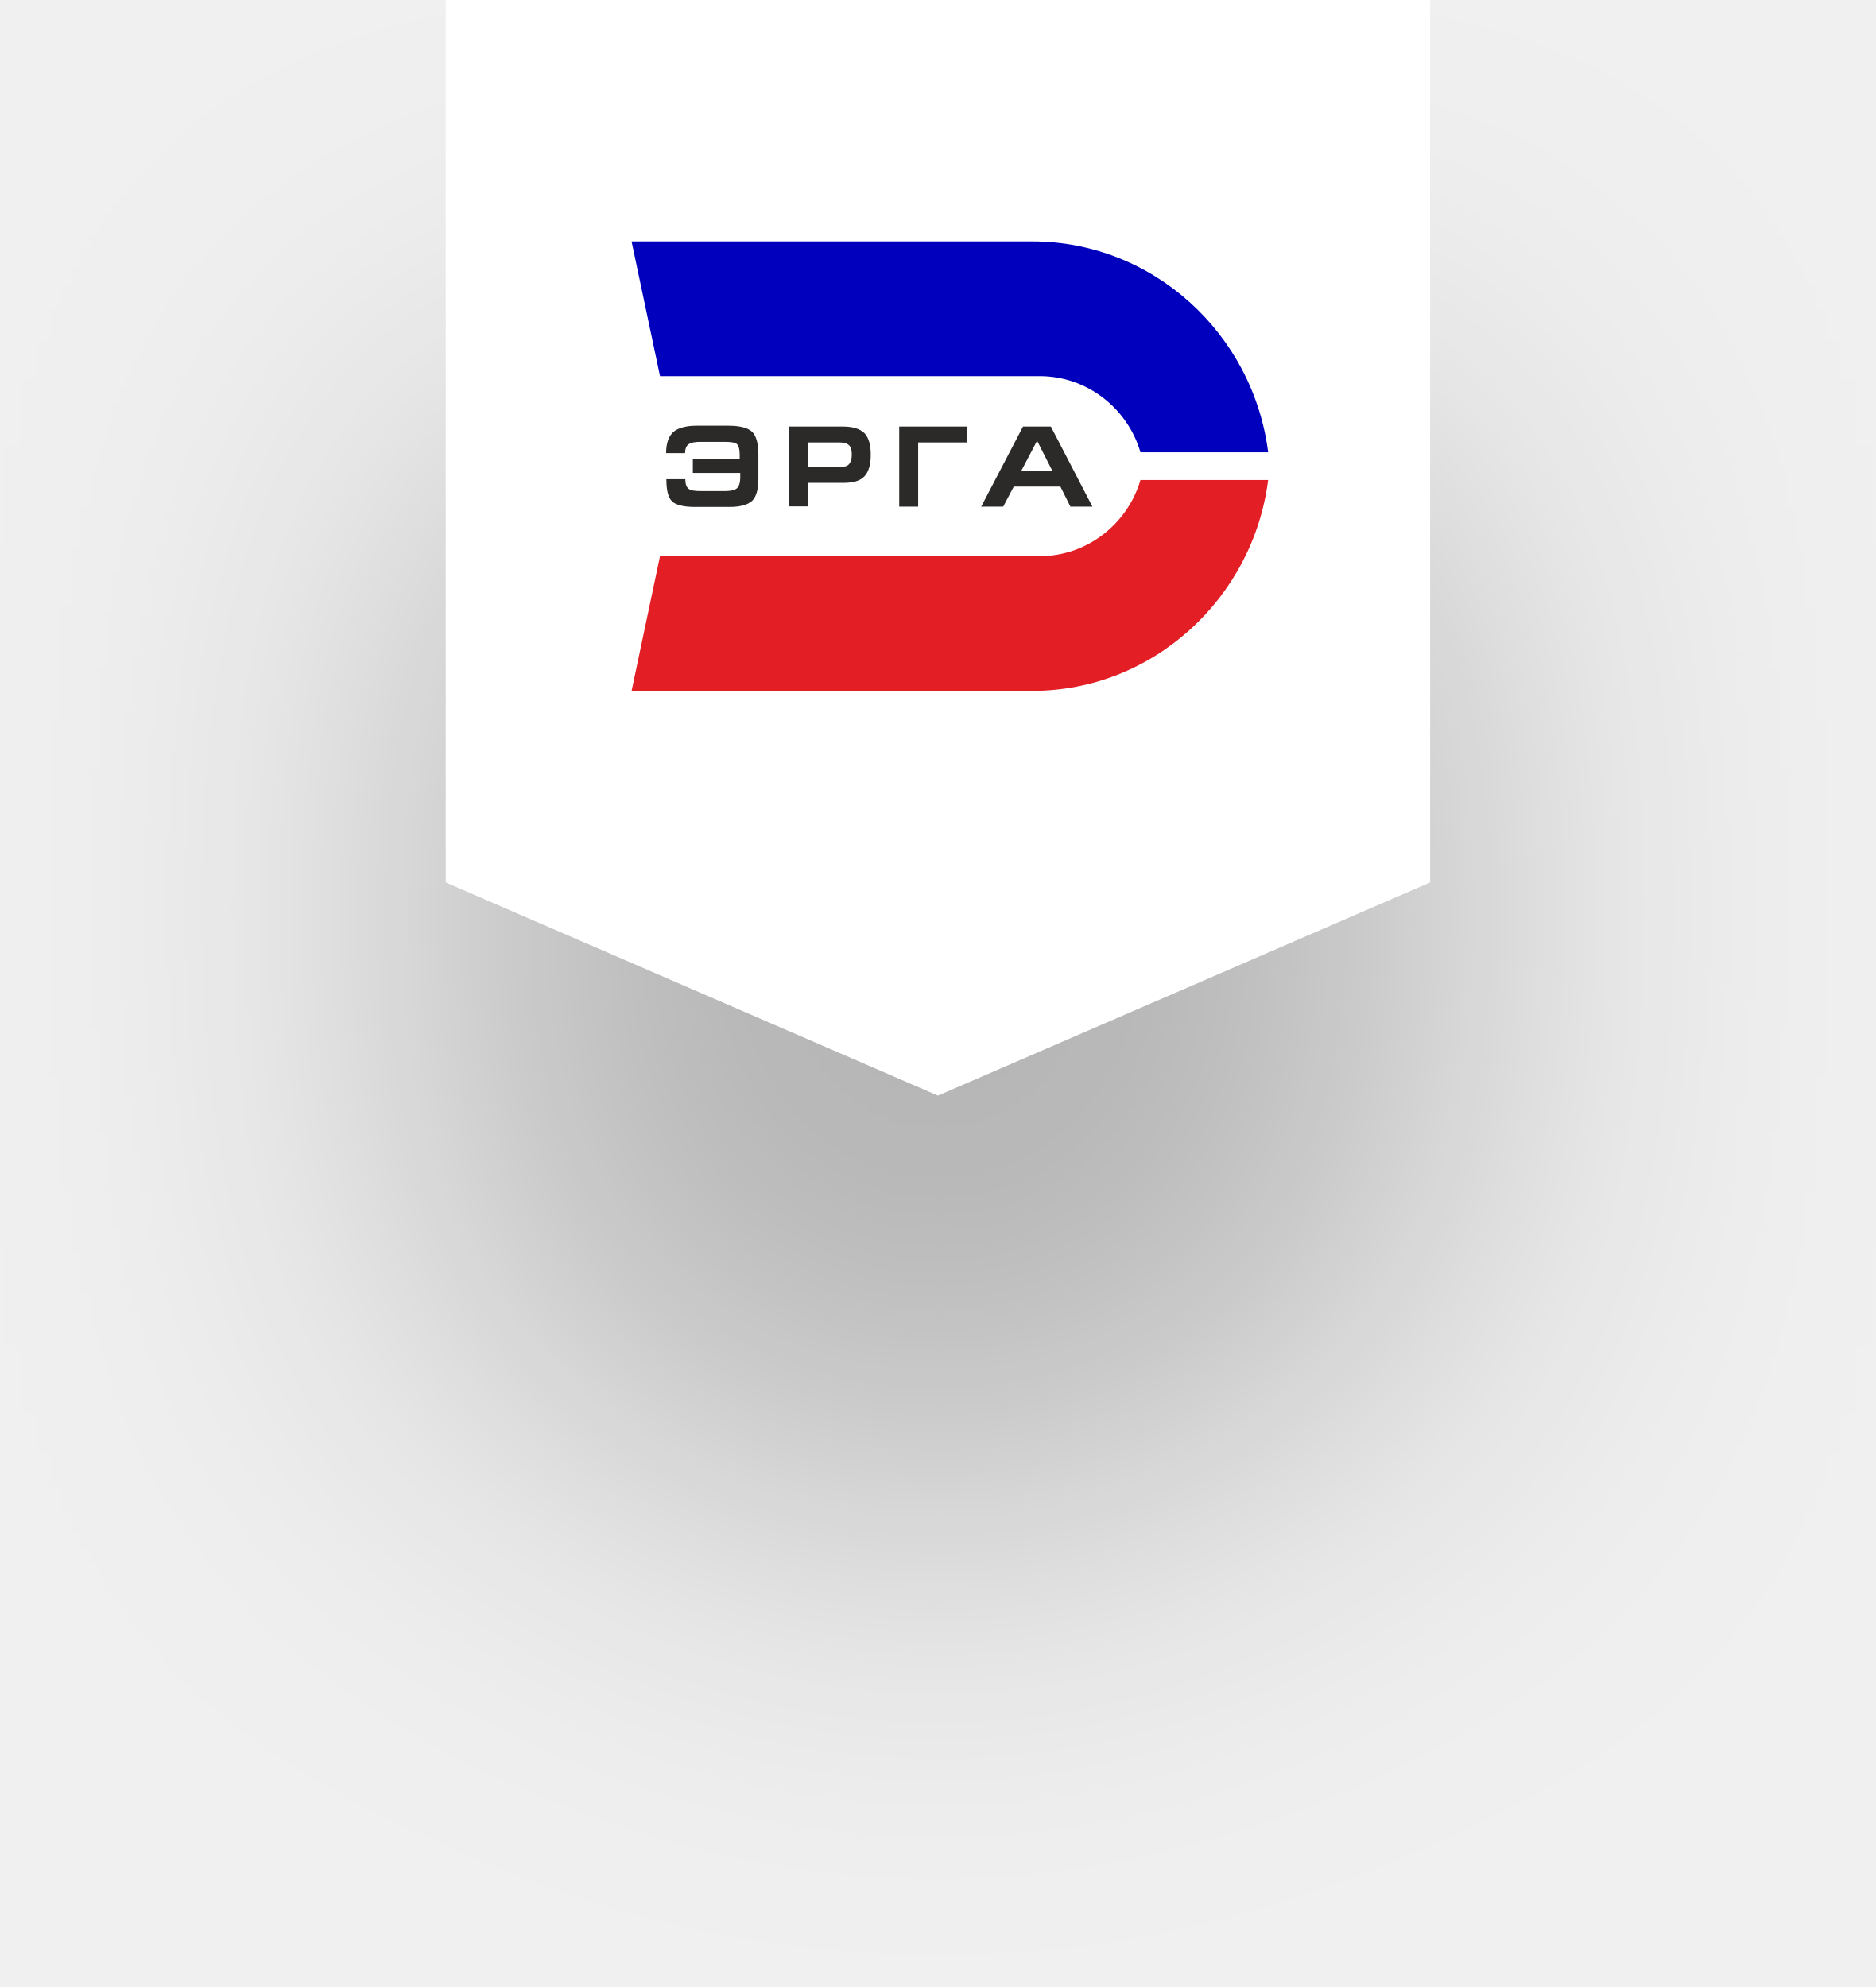
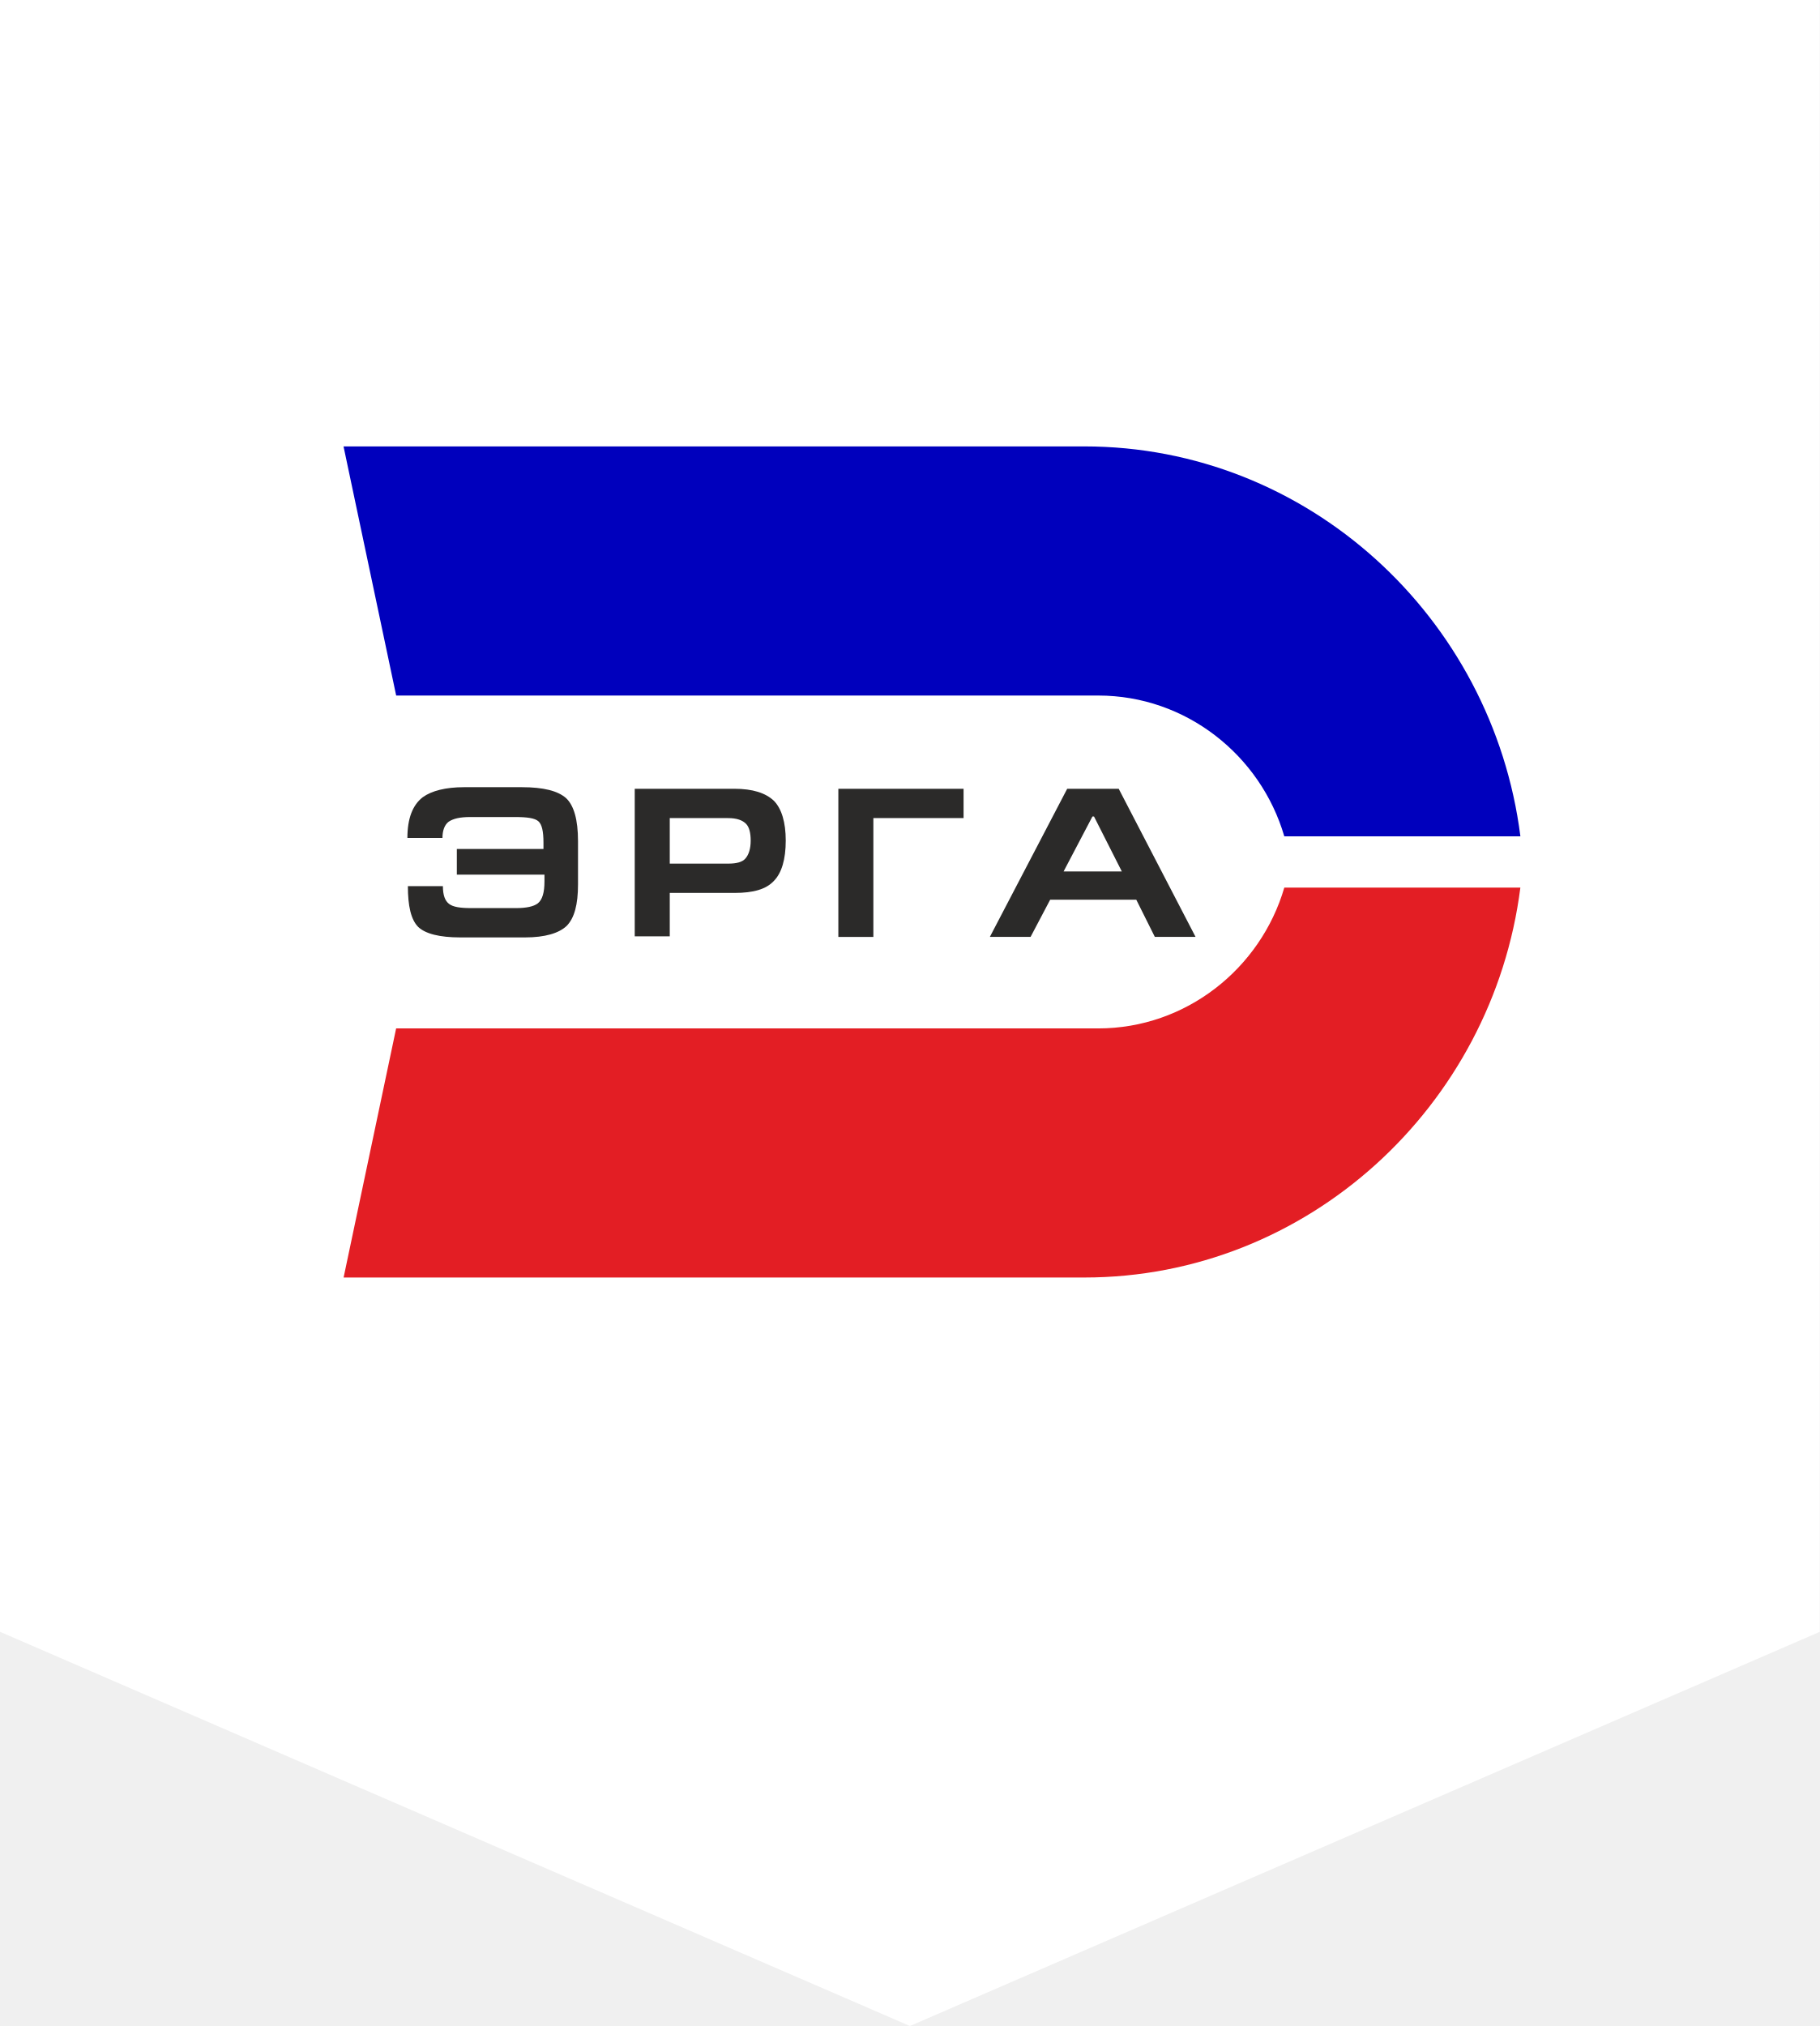
- <svg xmlns="http://www.w3.org/2000/svg" width="101" height="107" fill="none">
-   <g filter="url(#filter0_d)">
-     <path d="M24 0h53v47.52L50.5 59 24 47.52V0z" fill="#fff" />
-     <path fill-rule="evenodd" clip-rule="evenodd" d="M37.053 13H55.58c6.5 0 11.89 4.969 12.7 11.355h-6.876c-.69-2.363-2.867-4.1-5.419-4.1H35.538L34.005 13h3.047z" fill="#0000BD" />
-     <path d="M54.976 25.378h1.696l-.81-1.6h-.046l-.84 1.6zm-.961 1.905h-1.186l2.252-4.313h1.5l2.238 4.313h-1.186l-.54-1.082h-2.508l-.57 1.082zM48.43 22.97h3.633v.854h-2.627v3.46h-1.02V22.97h.014zm-4.924.854v1.326h1.697c.255 0 .42-.046.51-.153.09-.106.15-.274.15-.518 0-.229-.045-.396-.135-.488-.105-.106-.27-.167-.526-.167h-1.696zm0 2.18v1.264h-1.02V22.97h2.897c.54 0 .915.122 1.156.35.225.23.345.626.345 1.159 0 .549-.12.945-.345 1.174-.226.244-.6.35-1.141.35h-1.892zm-6.2-1.281h2.522v-.183c0-.335-.045-.533-.15-.625-.105-.091-.33-.122-.676-.122h-1.306c-.3 0-.495.046-.63.137-.12.092-.18.26-.18.473h-1.021c0-.564.15-.96.45-1.189.255-.183.66-.29 1.201-.29h1.682c.63 0 1.05.107 1.29.32.226.214.346.625.346 1.25v1.265c0 .58-.105.976-.33 1.204-.225.214-.63.336-1.216.336H37.41c-.615 0-1.02-.107-1.23-.305-.211-.213-.301-.61-.301-1.189h1.02c0 .26.06.427.18.518.12.092.331.122.646.122h1.306c.3 0 .51-.046.631-.137.135-.107.195-.32.195-.64v-.198h-2.552v-.747z" fill="#2B2A29" />
-     <path fill-rule="evenodd" clip-rule="evenodd" d="M37.054 37.203h18.525c6.5 0 11.89-4.983 12.7-11.354h-6.875c-.69 2.362-2.868 4.1-5.42 4.1H35.537l-1.53 7.254h3.047z" fill="#E31E24" />
-   </g>
-   <defs>
-     <filter id="filter0_d" x="0" y="0" width="101" height="107" filterUnits="userSpaceOnUse" color-interpolation-filters="sRGB">
-       <feFlood flood-opacity="0" result="BackgroundImageFix" />
-       <feColorMatrix in="SourceAlpha" values="0 0 0 0 0 0 0 0 0 0 0 0 0 0 0 0 0 0 127 0" />
-       <feOffset dy="24" />
-       <feGaussianBlur stdDeviation="12" />
-       <feColorMatrix values="0 0 0 0 0 0 0 0 0 0 0 0 0 0 0 0 0 0 0.25 0" />
-       <feBlend in2="BackgroundImageFix" result="effect1_dropShadow" />
-       <feBlend in="SourceGraphic" in2="effect1_dropShadow" result="shape" />
-     </filter>
-   </defs>
+ <svg xmlns="http://www.w3.org/2000/svg" width="53" height="59" fill="none">
+   <path d="M0 0h53v47.52L26.5 59 0 47.52V0z" fill="#fff" />
+   <path fill-rule="evenodd" clip-rule="evenodd" d="M13.053 13H31.58c6.5 0 11.89 4.969 12.7 11.355h-6.876c-.69-2.363-2.867-4.1-5.419-4.1H11.538L10.005 13h3.047z" fill="#0000BD" />
+   <path d="M30.976 25.378h1.696l-.81-1.6h-.046l-.84 1.6zm-.961 1.905h-1.186l2.252-4.313h1.5l2.238 4.313h-1.186l-.54-1.082h-2.508l-.57 1.082zM24.43 22.97h3.633v.854h-2.627v3.46h-1.02V22.97h.014zm-4.924.854v1.326h1.697c.255 0 .42-.046.51-.153.09-.106.15-.274.15-.518 0-.229-.045-.396-.135-.488-.105-.106-.27-.167-.526-.167h-1.696zm0 2.18v1.264h-1.02V22.97h2.897c.54 0 .915.122 1.156.35.225.23.345.626.345 1.159 0 .549-.12.945-.345 1.174-.226.244-.6.35-1.141.35h-1.892zm-6.2-1.281h2.522v-.183c0-.335-.045-.533-.15-.625-.105-.091-.33-.122-.676-.122h-1.306c-.3 0-.495.046-.63.137-.12.092-.18.26-.18.473h-1.021c0-.564.15-.96.45-1.189.255-.183.66-.29 1.201-.29h1.682c.63 0 1.05.107 1.29.32.226.214.346.625.346 1.25v1.265c0 .58-.105.976-.33 1.204-.226.214-.63.336-1.216.336H13.41c-.615 0-1.02-.107-1.23-.305-.211-.213-.301-.61-.301-1.189h1.02c0 .26.06.427.18.518.12.092.331.122.646.122h1.306c.3 0 .51-.046.631-.137.135-.107.195-.32.195-.64v-.198h-2.552v-.747z" fill="#2B2A29" />
+   <path fill-rule="evenodd" clip-rule="evenodd" d="M13.054 37.203h18.525c6.5 0 11.89-4.983 12.7-11.354h-6.875c-.69 2.362-2.868 4.1-5.42 4.1H11.537l-1.53 7.254h3.047z" fill="#E31E24" />
</svg>
